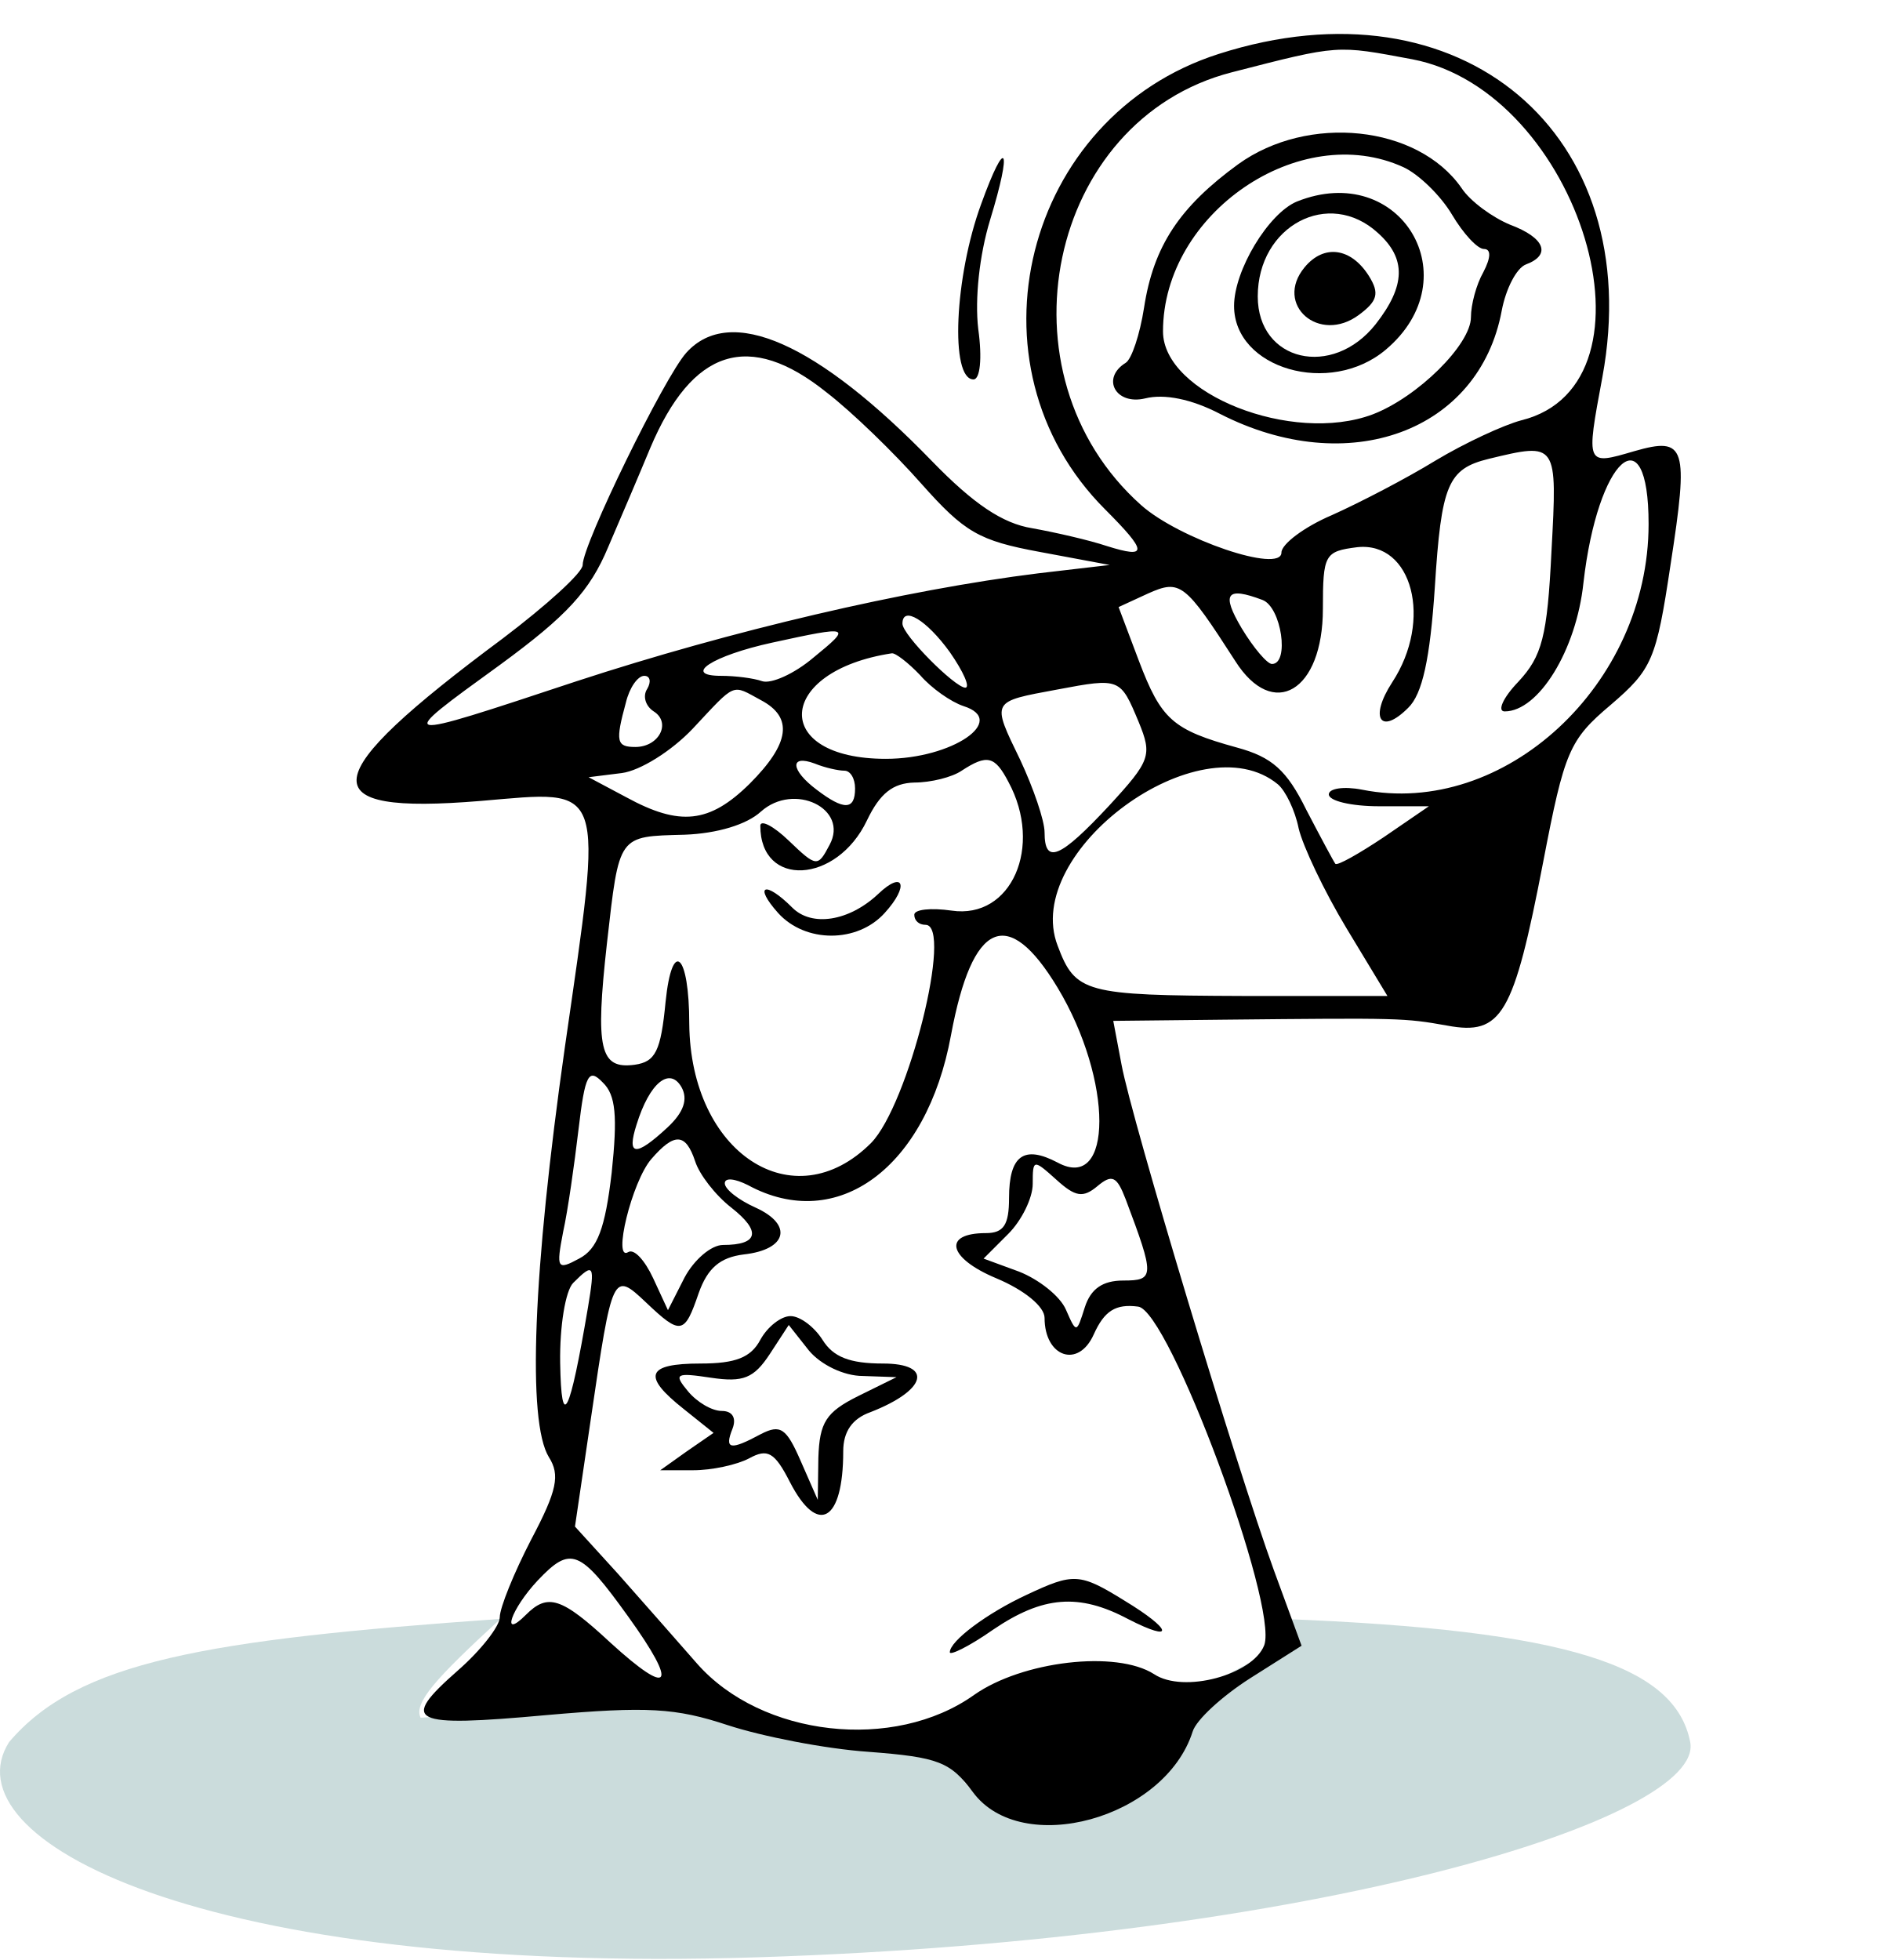
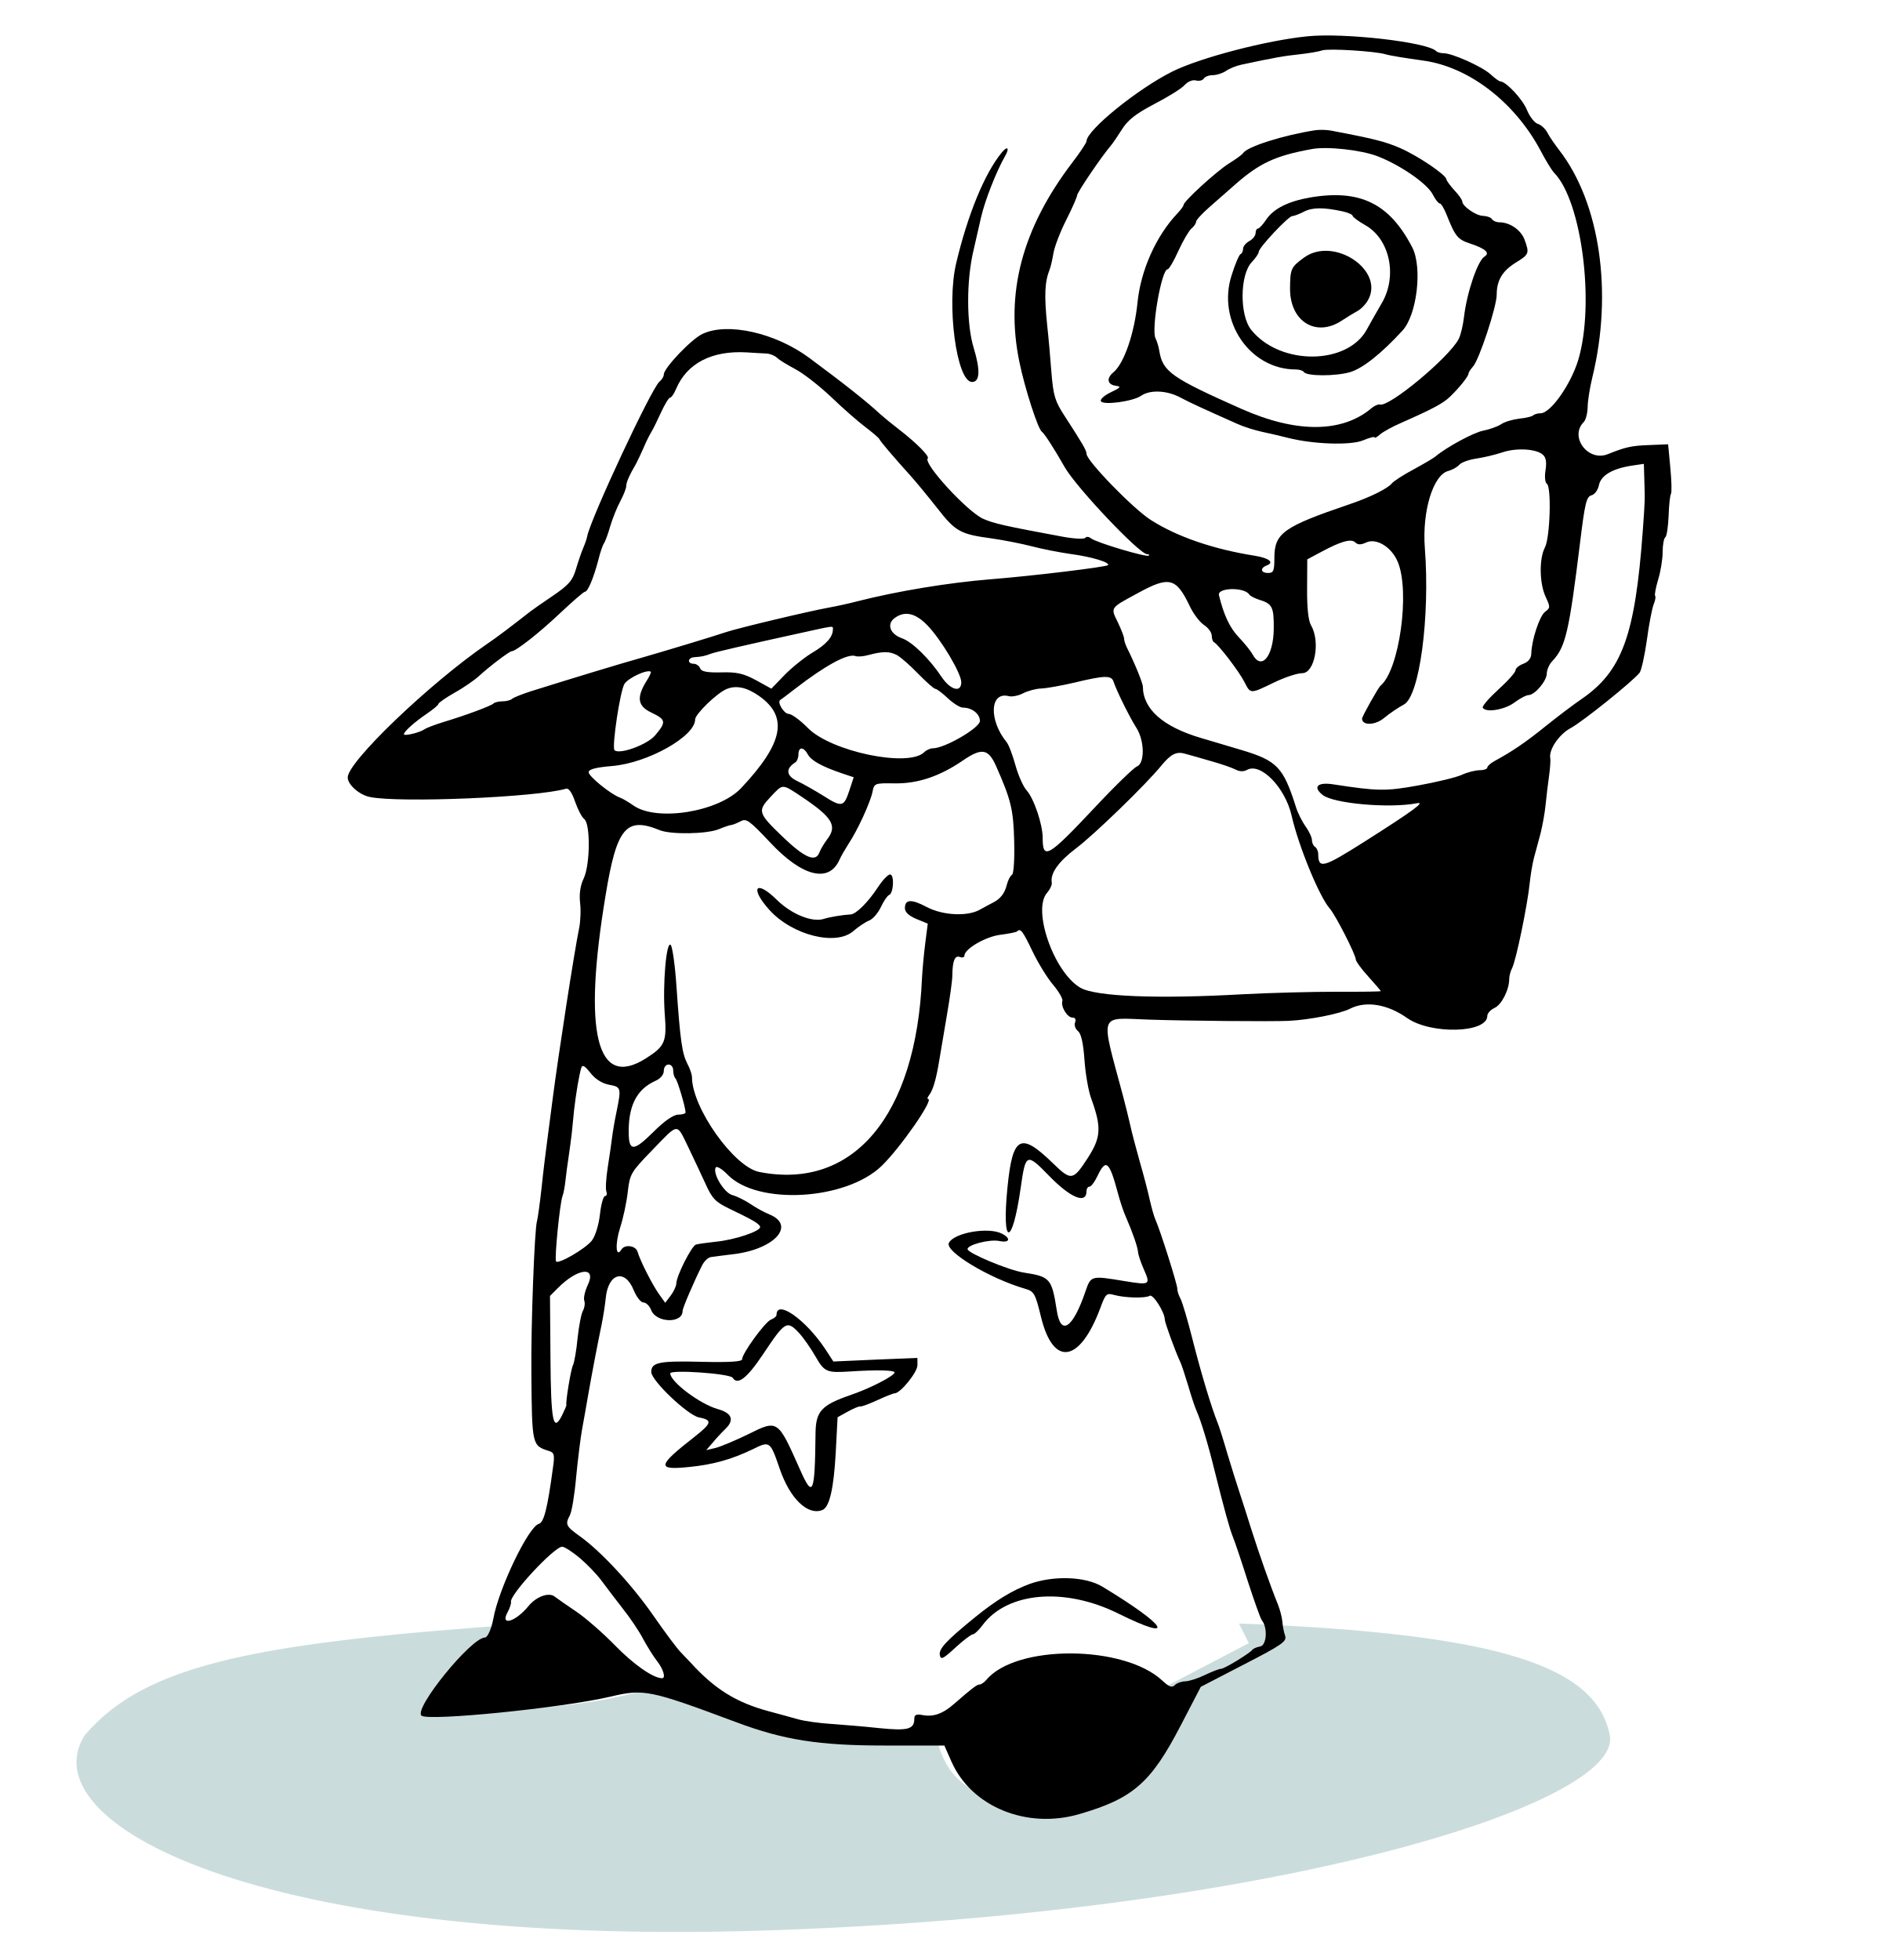
- <svg xmlns="http://www.w3.org/2000/svg" width="701" height="724" viewBox="0 0 701 724" fill="none">
-   <path d="M3.364 643.5C28.635 613.713 75.775 605.701 184.864 598C160.829 620.07 152.778 629.055 155.364 634.5C207.191 631.802 218.605 628.866 237.364 623.5L268.364 634.5C302.199 646.664 319.707 647.189 349.864 643.5C354.356 661.681 362.713 668.37 389.864 673C410.831 667.538 417.268 664.143 427.364 658L443.864 623.5L477.364 606L473.364 598C580.179 602.09 618.864 615.5 624.364 643.5C629.864 671.5 486.864 716.446 279.864 723C72.864 729.554 -19.337 679.127 3.364 643.5Z" fill="#CBDCDC" />
-   <path d="M450.176 19.928C378.208 42.922 355.02 134.896 408.176 188.11C423.926 203.877 424.145 206.505 408.833 201.687C402.27 199.497 389.801 196.651 381.27 195.118C370.333 193.366 359.614 186.139 344.301 170.372C301.864 126.575 269.708 112.341 253.52 130.297C245.426 139.276 215.239 201.03 215.239 208.695C215.239 211.542 201.895 223.586 185.708 235.849C116.145 287.53 114.176 301.108 177.614 295.852C224.208 291.91 222.895 287.968 208.676 386.732C196.864 469.728 194.676 525.132 202.77 538.271C206.926 544.841 205.833 550.534 196.208 568.71C189.864 580.973 184.614 593.894 184.614 597.397C184.614 600.682 177.614 609.661 169.083 617.106C147.426 636.158 151.364 638.129 201.895 633.53C239.301 630.246 249.583 630.903 268.833 637.253C281.52 641.414 304.926 646.013 320.895 647.108C346.708 649.079 351.083 650.83 359.395 661.999C377.333 686.306 430.27 671.853 440.551 639.662C441.864 635.282 451.489 626.523 461.77 619.953L480.801 607.909L470.52 579.879C456.739 541.994 418.02 413.448 414.301 393.301L411.239 377.096L452.145 376.658C517.333 376.001 518.645 376.001 534.614 378.848C554.739 382.571 559.114 375.125 570.051 318.408C577.926 277.457 579.676 273.296 594.989 260.376C610.301 247.237 611.833 243.733 617.083 208.695C623.864 164.897 622.77 161.175 603.739 166.649C585.801 171.905 585.801 172.124 591.926 139.276C608.551 49.272 539.645 -8.759 450.176 19.928ZM521.708 21.899C583.614 33.724 616.208 141.904 561.958 155.262C555.395 157.014 541.176 163.584 530.239 170.153C519.52 176.723 502.239 185.701 491.958 190.3C481.676 194.68 473.364 201.03 473.364 204.096C473.364 211.98 435.52 199.06 421.52 186.577C367.27 138.181 386.958 44.236 454.989 26.716C495.02 16.424 493.489 16.643 521.708 21.899ZM305.364 144.97C314.77 152.196 330.52 167.525 340.364 178.694C356.333 196.651 361.583 199.716 384.114 203.877L409.926 208.695L383.676 211.761C334.239 217.892 269.926 233.003 213.051 251.616C145.02 274.172 145.239 274.172 184.833 245.485C209.333 227.528 217.864 218.33 224.645 202.125C229.458 190.957 236.458 174.533 240.176 165.554C255.708 128.765 276.708 121.976 305.364 144.97ZM573.114 203.658C571.583 235.192 569.614 242.419 560.864 251.835C555.176 257.748 552.989 262.785 555.833 262.785C568.301 262.785 582.301 240.229 584.926 215.265C590.176 169.277 608.989 152.196 608.989 193.585C608.989 252.93 555.614 302.203 503.114 291.691C496.333 290.377 490.864 291.253 490.864 293.443C490.864 295.852 499.176 297.823 509.458 297.823H527.833L511.208 309.21C502.02 315.342 493.926 319.941 493.27 319.065C492.614 318.189 487.801 309.21 482.551 299.137C475.333 284.465 469.864 279.647 456.958 276.143C433.114 269.573 428.958 265.851 420.645 243.952L413.208 224.243L424.145 219.206C435.958 213.951 437.708 215.265 456.301 244.171C470.301 266.289 488.676 255.339 488.676 224.9C488.676 204.753 489.333 203.658 501.364 202.125C521.708 199.935 529.364 229.061 514.27 252.054C505.739 265.194 509.895 271.763 520.176 261.471C525.426 256.434 528.27 243.295 530.02 217.016C532.426 178.913 534.833 173.219 549.926 169.496C575.301 163.365 575.301 163.365 573.114 203.658ZM466.364 221.615C473.364 224.243 476.426 245.266 469.864 245.266C468.114 245.266 463.083 239.353 458.708 232.127C451.051 219.206 453.02 216.579 466.364 221.615ZM350.864 240.886C355.895 248.113 358.52 254.025 356.551 254.025C352.614 253.806 333.364 234.535 333.364 230.375C333.364 223.586 342.333 229.061 350.864 240.886ZM300.551 242.857C293.333 248.989 284.801 252.711 281.52 251.616C278.458 250.522 271.676 249.646 266.426 249.646C251.77 249.646 263.145 242.2 285.239 237.382C314.333 231.032 314.77 231.251 300.551 242.857ZM339.926 249.427C344.083 254.244 351.301 259.281 355.895 260.814C372.52 266.07 351.739 280.304 327.239 280.304C284.583 280.304 286.551 247.894 329.426 241.324C330.739 241.105 335.551 244.828 339.926 249.427ZM239.083 254.463C237.333 257.091 238.426 260.814 241.489 262.785C248.051 266.946 243.458 275.924 234.708 275.924C227.708 275.924 227.27 273.953 231.208 259.5C232.52 254.025 235.583 249.646 237.989 249.646C240.176 249.646 240.614 251.835 239.083 254.463ZM420.645 266.727C425.676 278.99 425.02 280.961 409.708 297.604C391.551 317.094 385.864 319.503 385.864 307.458C385.864 303.079 381.708 291.034 376.895 280.742C366.176 258.624 365.958 259.281 390.676 254.682C413.864 250.303 413.864 250.522 420.645 266.727ZM281.083 258.624C293.114 264.975 291.801 274.61 276.926 289.501C262.051 304.173 251.114 305.268 231.426 294.538L217.426 287.092L229.676 285.56C236.458 284.684 248.051 277.457 255.926 269.135C272.114 251.835 270.145 252.711 281.083 258.624ZM311.926 284.684C314.114 284.684 315.864 287.53 315.864 291.253C315.864 299.356 311.708 299.356 301.645 291.691C292.02 284.465 291.583 278.552 300.989 282.056C304.708 283.589 309.739 284.684 311.926 284.684ZM372.52 288.844C385.426 312.714 373.614 339.649 351.52 336.365C343.864 335.27 337.739 335.927 337.739 337.897C337.739 340.087 339.489 341.62 341.895 341.62C352.176 341.62 335.551 408.192 321.77 422.208C293.114 450.895 255.051 425.93 254.614 378.191C254.614 352.132 248.27 346.438 245.864 370.089C244.114 388.265 242.145 392.206 234.489 393.301C221.583 395.053 219.833 387.608 224.208 348.409C228.801 308.115 228.145 308.991 252.864 308.334C264.895 307.896 275.833 304.611 281.083 299.794C293.333 288.844 313.676 298.699 306.458 312.057C302.083 320.379 301.645 320.379 291.364 310.524C285.676 305.049 280.864 302.641 280.864 305.049C280.864 328.043 309.083 326.51 320.239 303.079C325.051 293.005 329.864 289.282 337.739 289.063C343.864 289.063 351.739 287.092 355.239 284.684C364.645 278.552 367.489 279.209 372.52 288.844ZM472.051 289.72C474.895 292.129 478.395 299.356 479.708 305.925C481.239 312.495 489.114 329.138 497.426 342.934L512.52 367.899H458.926C400.739 367.68 397.239 366.804 390.676 349.285C377.333 314.466 443.395 266.07 472.051 289.72ZM390.676 364.833C411.239 398.995 411.239 440.603 390.676 429.434C378.208 422.865 372.739 426.806 372.739 442.573C372.739 452.428 370.77 455.494 364.208 455.494C348.02 455.494 350.208 464.691 367.926 472.137C378.426 476.516 385.864 482.648 385.864 486.809C385.864 501.262 398.333 505.642 404.02 492.941C407.958 484.181 412.114 481.553 420.426 482.648C431.801 483.962 472.27 593.018 467.02 607.69C462.864 618.639 437.27 625.647 426.333 618.42C412.333 609.442 377.551 613.603 359.833 626.085C330.301 647.108 281.301 641.633 257.458 614.479C249.801 605.719 236.676 590.828 228.145 581.192L212.395 563.892L218.301 523.818C226.176 470.166 226.395 469.509 238.645 481.115C251.551 493.378 252.864 492.941 258.114 477.611C261.395 468.414 265.989 464.472 274.739 463.377C290.708 461.625 293.114 452.428 279.114 446.077C272.77 443.23 267.739 439.289 267.739 437.099C267.739 434.909 271.458 435.347 276.27 437.756C309.301 455.713 342.333 431.405 351.301 382.352C359.176 340.087 372.301 334.394 390.676 364.833ZM225.958 433.157C223.551 453.742 220.708 461.406 213.926 464.91C205.833 469.29 205.395 468.633 208.02 455.056C209.77 447.172 212.176 430.091 213.708 417.171C216.114 396.805 217.426 394.396 222.676 399.871C227.489 404.47 228.145 412.353 225.958 433.157ZM246.52 416.514C234.708 427.463 231.426 427.025 235.145 415.419C239.958 399.871 247.395 393.958 251.77 401.623C254.176 406.003 252.645 410.82 246.52 416.514ZM256.801 428.996C258.333 433.814 264.239 441.479 270.145 446.077C281.301 454.837 280.208 459.873 267.083 459.873C262.708 459.873 256.364 465.348 252.864 471.918L246.739 483.962L241.27 472.137C238.208 465.567 234.27 461.187 232.083 462.501C226.176 466.224 233.395 436.442 240.614 428.12C249.145 418.266 253.301 418.485 256.801 428.996ZM405.333 438.194C410.801 433.595 412.551 434.471 415.833 443.011C426.551 471.48 426.551 473.013 414.958 473.013C407.301 473.013 402.926 476.078 400.739 482.867C397.676 492.503 397.676 492.722 393.739 483.743C391.551 478.706 383.676 472.575 376.458 469.728L363.333 464.91L372.52 455.713C377.333 450.895 381.489 442.573 381.489 437.318C381.489 428.12 381.708 428.12 390.239 435.785C397.239 442.135 400.083 442.573 405.333 438.194ZM217.208 482.867C210.426 522.942 207.364 529.073 206.926 503.452C206.708 489.875 208.895 476.735 211.739 473.889C219.395 466.224 219.833 467.1 217.208 482.867ZM232.083 597.178C250.676 623.019 247.833 627.18 225.52 606.814C207.364 589.952 202.333 588.419 194.239 596.522C184.833 605.938 188.77 594.332 198.614 583.82C210.864 570.9 214.145 572.214 232.083 597.178Z" fill="black" />
-   <path d="M457.395 60.66C435.739 76.427 426.114 90.88 422.614 113.654C421.083 123.509 418.02 132.706 415.833 134.02C406.645 139.714 412.114 149.787 423.051 147.159C430.051 145.408 440.114 147.378 450.614 152.853C498.083 177.161 546.426 159.423 554.739 114.749C556.27 106.647 560.208 98.982 563.708 97.668C573.114 94.165 570.708 87.814 557.801 82.996C551.458 80.368 543.145 74.456 539.864 69.419C523.676 46.206 483.208 42.045 457.395 60.66ZM518.426 61.754C524.114 64.382 532.208 72.266 536.364 79.273C540.52 86.281 545.77 91.975 548.176 91.975C550.801 91.975 550.801 95.04 547.958 100.515C545.333 105.114 543.364 112.559 543.364 117.158C543.364 127.232 523.676 146.721 507.051 153.072C477.301 164.24 429.614 145.408 429.614 122.414C429.614 78.835 480.145 44.235 518.426 61.754Z" fill="black" />
-   <path d="M479.051 74.456C468.551 78.835 455.864 99.858 455.864 112.997C455.864 136.21 491.301 146.503 511.864 129.203C543.364 102.705 517.333 59.127 479.051 74.456ZM509.02 86.062C519.52 95.478 519.301 105.552 508.145 119.786C492.176 139.933 464.614 133.582 464.614 109.494C464.614 83.434 490.864 69.419 509.02 86.062Z" fill="black" />
-   <path d="M481.895 98.763C470.52 112.559 487.364 127.232 502.02 116.282C508.801 111.246 509.676 108.399 505.739 102.048C499.176 91.537 489.114 90.004 481.895 98.763Z" fill="black" />
-   <path d="M324.395 330.233C313.676 340.306 299.895 342.496 292.676 335.27C282.614 325.196 278.239 326.948 287.426 337.24C297.489 348.409 316.739 348.409 326.801 337.24C335.989 327.167 333.801 321.254 324.395 330.233Z" fill="black" />
-   <path d="M280.864 494.911C277.364 501.481 271.676 503.671 258.77 503.671C238.645 503.671 237.114 508.27 252.645 520.533L263.583 529.292L253.739 536.081L243.895 543.089H256.145C262.926 543.089 272.114 541.118 276.708 538.709C283.489 534.986 286.114 536.3 291.801 547.468C302.083 567.396 311.489 562.141 311.489 536.081C311.489 528.854 314.77 524.037 321.551 521.628C342.333 513.525 344.958 503.671 326.145 503.671C313.895 503.671 307.77 501.262 303.833 494.911C300.77 490.094 295.52 486.152 292.02 486.152C288.52 486.152 283.489 490.094 280.864 494.911ZM318.708 508.27L331.176 508.708L316.958 515.715C305.145 521.628 302.739 525.351 302.301 538.49L302.083 554.038L295.739 539.585C290.489 527.541 288.301 526.008 281.083 529.73C269.708 535.862 267.52 535.424 270.583 527.76C272.114 523.818 270.583 521.19 266.645 521.19C262.926 521.19 257.458 517.905 254.176 513.963C248.708 507.394 249.583 506.956 262.708 508.927C274.52 510.678 278.458 509.146 284.364 500.167L291.364 489.437L298.801 498.853C303.176 504.109 311.708 508.27 318.708 508.27Z" fill="black" />
-   <path d="M379.301 589.076C364.645 595.865 350.864 606.157 350.864 610.318C350.864 611.632 358.083 608.128 366.833 601.996C385.208 589.514 398.551 588.419 416.708 598.054C434.208 607.033 433.114 601.996 415.395 591.266C398.77 580.973 396.583 580.973 379.301 589.076Z" fill="black" />
-   <path d="M362.457 75.332C352.614 102.048 350.864 140.152 359.614 140.152C362.02 140.152 362.895 132.487 361.364 121.538C360.051 110.37 361.801 94.165 365.739 81.244C374.051 54.09 371.645 49.929 362.457 75.332Z" fill="black" />
+ <svg xmlns="http://www.w3.org/2000/svg" width="765" height="798" viewBox="0 0 765 798" fill="none">
+   <path d="M34.5 706.5C59.771 676.713 106.911 668.701 216 661C191.965 683.07 183.915 692.055 186.5 697.5C238.327 694.802 249.741 691.866 268.5 686.5L299.5 697.5C333.336 709.664 350.843 710.189 381 706.5C385.492 724.681 393.849 731.37 421 736C441.967 730.538 448.404 727.143 458.5 721L475 686.5L508.5 669L504.5 661C611.315 665.09 650 678.5 655.5 706.5C661 734.5 518 779.446 311 786C104 792.554 11.799 742.127 34.5 706.5Z" fill="#CBDCDC" />
+   <path d="M532.312 14.787C515.737 16.444 488.899 23.456 477.487 29.064C463.271 36.139 442.425 53.03 442.425 57.492C442.425 58.065 439.811 62.081 436.56 66.287C416.224 93.058 409.275 119.254 415.076 147.299C417.307 158.198 422.662 174.706 424.256 175.789C425.276 176.491 429.356 182.801 433.5 190.13C438.154 198.353 463.972 225.633 467.096 225.633C467.797 225.633 468.116 225.888 467.797 226.206C466.969 227.035 446.25 220.852 444.274 219.195C443.381 218.494 442.361 218.366 441.979 218.94C441.596 219.577 437.389 219.386 432.607 218.494C409.084 214.16 404.494 213.076 400.35 211.228C393.911 208.36 375.742 188.601 377.782 186.625C378.611 185.796 373.129 180.315 366.307 175.025C363.311 172.73 359.805 169.862 358.466 168.651C352.92 163.488 343.804 156.286 329.524 145.705C315.754 135.507 296.246 131.109 286.046 135.953C281.52 138.057 270.3 149.848 270.3 152.461C270.3 153.29 269.535 154.565 268.515 155.393C265.264 158.134 240.72 210.654 239.126 218.239C238.999 219.195 238.234 221.362 237.469 223.147C236.704 224.931 235.365 228.883 234.472 231.879C233.134 236.404 231.476 238.253 225.101 242.587C220.894 245.455 216.814 248.26 216.112 248.833C208.016 255.143 202.534 259.35 198.262 262.218C174.739 278.408 141.397 310.34 141.589 316.587C141.652 319.519 146.306 323.598 150.577 324.49C162.754 326.976 218.662 324.618 230.52 321.112C231.604 320.793 232.942 322.769 234.154 326.339C235.237 329.462 236.895 332.712 237.915 333.477C240.465 335.517 240.337 352.025 237.66 357.698C236.321 360.438 235.811 363.944 236.194 367.45C236.576 370.445 236.385 375.162 235.811 377.966C233.962 386.762 227.396 429.212 225.037 447.441C224.719 449.863 223.826 456.492 223.125 462.101C222.36 467.71 221.149 477.461 220.511 483.772C219.81 490.082 218.981 496.073 218.662 497.157C217.642 500.343 216.176 539.988 216.367 558.982C216.622 588.684 216.622 588.557 223.635 590.788C225.675 591.425 225.93 592.381 225.165 597.544C222.934 614.18 221.467 619.852 219.427 620.426C215.22 621.509 203.107 646.686 200.876 659.051C200.111 663.194 198.517 666.7 197.497 666.7C191.887 666.7 168.427 695.573 171.615 698.505C174.229 700.863 228.926 695.382 248.497 690.793C262.204 687.542 264.435 687.988 299.625 701.118C319.132 708.448 333.476 710.679 360.251 710.679H384.54L387.472 717.308C395.569 735.6 418.072 744.842 439.492 738.596C461.295 732.286 468.626 725.912 480.675 702.712L488.962 686.777L506.557 677.663C521.921 669.759 524.025 668.293 523.324 666.062C522.814 664.66 522.304 662.047 522.176 660.326C522.049 658.541 521.22 655.418 520.391 653.315C517.331 645.794 512.741 632.727 509.554 622.72C507.832 617.111 505.474 609.909 504.454 606.786C503.37 603.599 501.266 596.715 499.672 591.489C498.142 586.199 496.421 580.781 495.847 579.379C493.361 573.26 489.217 559.556 485.711 545.789C483.671 537.63 481.376 529.918 480.675 528.707C479.974 527.496 479.4 525.711 479.4 524.691C479.4 522.907 472.579 501.299 470.475 496.519C469.837 495.117 468.817 491.356 468.116 488.233C467.415 485.046 465.63 478.163 464.1 472.936C462.634 467.646 460.849 461.081 460.275 458.276C459.637 455.472 458.299 449.99 457.279 446.166C448.035 411.62 447.079 414.425 467.734 415.126C482.014 415.636 517.777 415.954 524.662 415.636C533.077 415.253 545.7 412.767 549.78 410.664C556.219 407.413 564.952 408.816 572.985 414.488C582.611 421.245 605.625 420.671 605.625 413.596C605.625 412.576 606.964 411.11 608.621 410.345C611.49 409.007 614.55 402.952 614.55 398.554C614.55 397.407 615.06 395.431 615.697 394.22C617.355 391.033 622.009 368.342 622.901 359.482C623.22 356.296 623.985 351.706 624.622 349.284C625.26 346.799 626.471 342.337 627.3 339.341C628.065 336.282 629.021 331.119 629.34 327.868C629.659 324.554 630.296 319.264 630.742 316.141C631.189 312.954 631.444 309.639 631.252 308.683C630.615 305.114 634.95 298.868 639.667 296.382C644.321 293.896 664.912 277.388 667.654 273.882C668.355 272.926 669.694 266.999 670.586 260.688C671.415 254.378 672.69 247.877 673.327 246.156C674.029 244.499 674.284 242.906 673.965 242.587C673.646 242.268 674.22 239.273 675.176 236.022C676.196 232.771 677.025 227.672 677.025 224.74C677.025 221.808 677.535 219.131 678.109 218.749C678.682 218.366 679.256 214.542 679.447 210.144C679.575 205.746 680.021 201.731 680.404 201.093C680.786 200.52 680.659 195.739 680.149 190.449L679.256 180.888L671.479 181.207C664.275 181.462 661.852 182.036 654.712 184.904C646.68 188.155 638.902 177.829 644.895 171.838C645.724 171.009 646.425 168.268 646.489 165.783C646.489 163.297 647.381 157.815 648.401 153.609C656.816 119.19 651.525 82.604 634.95 61.188C633.037 58.703 630.806 55.452 630.041 53.922C629.212 52.393 627.491 50.799 626.152 50.417C624.814 49.971 622.837 47.421 621.754 44.744C620.032 40.41 613.211 33.144 610.916 33.144C610.47 33.144 608.621 31.805 606.9 30.212C603.457 27.089 591.345 21.671 587.839 21.671C586.627 21.671 585.225 21.288 584.779 20.779C581.145 17.145 547.357 13.257 532.312 14.787ZM564.251 22.117C565.59 22.563 572.539 23.71 579.551 24.667C598.102 27.216 616.654 41.493 627.172 61.061C629.404 65.331 631.954 69.474 632.846 70.367C644.066 81.776 649.485 123.652 642.664 146.534C639.604 156.604 631.38 168.268 627.3 168.268C626.152 168.268 624.814 168.651 624.304 169.097C623.857 169.607 621.307 170.18 618.694 170.435C616.08 170.754 612.701 171.71 611.235 172.73C609.769 173.686 606.517 174.833 603.967 175.343C600.142 176.044 589.05 182.036 584.587 185.796C583.886 186.434 579.87 188.792 575.662 191.087C571.455 193.317 567.439 195.931 566.737 196.823C565.016 198.926 558.004 202.432 549.525 205.3C522.559 214.478 518.925 217.028 518.925 227.162C518.925 232.453 518.542 233.281 516.375 233.281C513.315 233.281 512.996 231.305 515.801 230.222C518.989 229.011 516.821 227.226 510.956 226.27C493.999 223.593 479.209 218.494 468.562 211.674C461.359 207.085 442.425 187.581 442.425 184.776C442.425 183.374 440.959 180.888 433.627 169.543C429.611 163.424 428.91 161.193 428.145 151.696C427.699 145.705 426.934 137.1 426.424 132.575C425.149 120.082 425.404 114.792 427.444 109.629C427.89 108.546 428.527 105.614 428.974 103.001C429.42 100.387 431.715 94.396 434.137 89.616C436.56 84.835 438.536 80.31 438.6 79.545C438.6 78.334 448.609 63.611 452.434 59.149C453.071 58.448 455.047 55.516 456.832 52.711C459.255 48.823 462.57 46.274 470.092 42.322C475.639 39.454 481.185 36.012 482.396 34.61C483.671 33.208 485.647 32.379 486.986 32.761C488.261 33.08 489.727 32.761 490.174 31.997C490.62 31.232 492.277 30.594 493.871 30.594C495.401 30.594 497.824 29.829 499.226 28.873C500.565 27.917 503.434 26.77 505.537 26.324C518.989 23.456 522.877 22.755 529.125 22.117C533.014 21.671 537.157 20.97 538.369 20.524C540.791 19.631 560.171 20.842 564.251 22.117ZM311.992 143.92C313.522 143.984 315.499 144.813 316.455 145.705C317.347 146.597 320.726 148.637 323.85 150.294C327.037 151.951 333.604 157.05 338.512 161.703C343.421 166.42 349.732 171.901 352.537 174.005C355.342 176.108 357.829 178.275 358.084 178.785C358.53 179.805 363.63 185.796 370.706 193.636C373.001 196.186 377.846 202.049 381.544 206.766C389.066 216.391 390.915 217.474 403.665 219.195C408.637 219.896 416.096 221.362 420.24 222.446C424.384 223.529 431.524 224.931 436.05 225.569C444.337 226.652 452.179 229.011 451.159 230.094C450.394 230.859 420.495 234.492 403.537 235.831C386.134 237.233 365.415 240.675 349.35 244.754C346.226 245.583 341.062 246.73 337.875 247.303C329.077 248.897 300.836 255.653 295.8 257.31C290.509 259.095 271.511 264.831 262.012 267.572C253.725 269.867 230.902 276.814 216.112 281.467C212.606 282.614 209.164 283.953 208.526 284.527C207.889 285.1 206.104 285.546 204.574 285.546C203.107 285.546 201.514 285.929 201.004 286.375C200.047 287.395 189.72 291.219 180.412 294.023C176.906 295.107 173.464 296.446 172.762 296.955C171.105 298.23 164.475 299.824 164.475 298.931C164.475 297.848 168.746 294.023 173.719 290.645C176.332 288.861 178.5 287.076 178.5 286.63C178.5 286.184 181.496 284.08 185.194 281.977C188.891 279.937 193.354 276.814 195.139 275.157C199.219 271.396 207.442 265.15 208.335 265.15C210.056 265.15 219.491 257.757 227.906 249.789C233.07 244.945 237.66 240.93 238.17 240.93C239.381 240.93 241.676 235.384 243.589 228.182C244.354 224.995 245.437 221.872 245.947 221.171C246.457 220.47 247.605 217.347 248.497 214.223C249.39 211.164 251.239 206.575 252.577 204.089C253.916 201.603 255 198.799 255 197.906C255 196.377 256.275 193.445 259.08 188.664C259.654 187.581 260.992 184.713 262.076 182.291C263.096 179.805 264.562 176.937 265.2 175.917C265.901 174.833 267.622 171.264 269.152 167.95C270.682 164.635 272.34 161.895 272.85 161.895C273.36 161.895 274.507 160.301 275.272 158.389C279.735 147.872 289.871 142.646 304.087 143.474C306.892 143.665 310.462 143.857 311.992 143.92ZM628.129 185.031C629.531 186.179 629.85 187.963 629.34 191.405C628.894 194.146 629.149 196.504 629.85 196.95C631.826 198.161 631.189 218.876 629.085 222.892C626.662 227.481 626.854 237.679 629.404 243.033C631.316 247.176 631.316 247.495 629.149 249.088C626.917 250.745 623.666 260.561 623.539 266.106C623.475 268.018 622.391 269.484 620.287 270.249C618.566 270.887 617.1 272.098 617.1 272.926C617.1 273.755 613.976 277.26 610.087 280.766C606.262 284.272 603.394 287.586 603.776 288.16C605.051 290.263 612.765 288.988 616.717 285.992C618.949 284.335 621.499 282.997 622.455 282.997C625.005 282.933 629.85 277.197 629.85 274.201C629.85 272.735 630.87 270.44 632.081 269.166C637.5 263.493 638.902 257.438 643.429 220.661C645.341 204.981 645.979 202.241 648.019 201.667C649.357 201.348 650.696 199.5 651.079 197.524C651.907 193.509 656.625 190.768 664.594 189.557L669.375 188.856L669.566 195.421C669.821 203.898 669.885 202.878 668.929 216.199C665.805 258.776 660.514 273.309 643.939 284.654C640.751 286.821 634.185 291.793 629.34 295.681C621.244 302.246 615.57 306.07 608.494 309.894C606.9 310.787 605.625 311.934 605.625 312.508C605.625 313.081 604.222 313.591 602.501 313.591C600.78 313.591 597.465 314.42 595.17 315.503C592.875 316.523 584.97 318.435 577.575 319.774C564.251 322.196 561 322.132 542.831 319.327C536.52 318.371 534.48 320.347 538.496 323.598C542.767 327.167 565.717 329.207 576.937 327.04C580.635 326.275 575.535 330.035 555.645 342.656C538.751 353.364 536.839 353.873 536.775 347.755C536.775 346.607 536.201 345.269 535.5 344.823C534.799 344.376 534.225 343.165 534.225 342.082C534.225 340.998 533.077 338.449 531.611 336.473C530.209 334.497 528.424 330.928 527.722 328.633C522.559 312.316 520.009 309.703 505.537 305.369C499.226 303.52 491.767 301.29 489.026 300.461C473.471 295.872 465.439 288.669 465.375 279.555C465.375 278.153 461.932 269.739 458.809 263.557C458.235 262.346 457.725 260.752 457.725 259.987C457.725 259.286 456.577 256.291 455.175 253.359C452.179 247.24 451.86 247.686 463.399 241.44C476.212 234.428 478.954 235.193 484.564 246.985C485.966 249.917 488.516 253.295 490.237 254.442C492.022 255.589 493.425 257.565 493.425 258.84C493.425 260.051 493.871 261.326 494.381 261.517C496.039 262.282 504.454 273.245 506.685 277.579C509.235 282.614 508.98 282.614 518.734 277.898C523.069 275.794 528.232 274.073 530.272 274.073C535.372 274.073 537.731 261.198 533.842 254.57C532.759 252.785 532.185 247.495 532.249 239.782L532.312 227.736L538.05 224.677C545.955 220.406 550.226 219.195 551.884 220.852C552.904 221.872 554.179 221.872 556.346 220.852C560.49 218.94 566.674 222.764 569.16 228.756C574.26 240.866 569.797 272.862 562.147 279.173C561.255 279.874 554.625 291.729 554.625 292.557C554.625 295.489 559.98 295.362 563.614 292.303C565.845 290.454 569.415 288.032 571.582 286.885C578.021 283.698 582.356 251.192 580.189 223.083C579.041 208.168 583.567 193.254 589.815 191.724C591.409 191.278 593.385 190.194 594.214 189.238C594.979 188.282 598.166 187.135 601.226 186.689C604.35 186.242 609.004 185.095 611.681 184.203C617.227 182.291 625.324 182.673 628.129 185.031ZM508.661 242.013C509.044 242.651 510.829 243.543 512.55 244.117C518.096 245.774 518.734 247.049 518.67 255.972C518.542 267.317 513.634 273.181 510 266.361C509.235 264.959 506.749 261.9 504.517 259.541C500.82 255.717 498.334 250.49 496.357 242.332C495.592 239.209 506.621 238.954 508.661 242.013ZM377.655 254.633C383.265 260.434 391.425 274.137 391.425 277.77C391.425 282.168 387.026 280.957 383.456 275.667C378.484 268.21 371.471 261.326 367.264 259.86C362.482 258.203 360.952 254.187 364.204 251.701C368.347 248.578 372.746 249.534 377.655 254.633ZM339.15 256.291C339.15 259.35 336.345 262.473 330.799 265.724C327.611 267.636 322.511 271.715 319.515 274.775L314.096 280.384L307.849 276.942C302.749 274.201 300.007 273.564 293.696 273.755C287.895 273.882 285.6 273.436 285.09 272.098C284.707 271.078 283.496 270.249 282.476 270.249C279.735 270.249 279.99 267.763 282.731 267.572C285.727 267.381 287.13 267.062 289.425 266.17C291.274 265.469 302.621 262.856 326.4 257.629C340.106 254.633 339.15 254.697 339.15 256.291ZM365.16 266.68C366.626 267.445 370.515 270.823 373.83 274.265C377.145 277.643 380.269 280.447 380.842 280.447C381.416 280.447 383.711 282.168 385.942 284.272C388.174 286.375 390.915 288.096 392.062 288.096C395.824 288.096 399.075 290.709 399.011 293.577C398.947 296.382 384.667 304.668 379.886 304.668C378.802 304.668 377.209 305.369 376.316 306.261C369.941 312.571 338.385 306.006 328.95 296.382C325.89 293.259 322.32 290.645 321.109 290.645C319.26 290.645 316.391 285.929 317.666 285.036C317.921 284.909 320.599 282.869 323.659 280.511C336.09 270.887 345.27 265.915 348.394 267.126C349.286 267.445 351.645 267.254 353.685 266.68C359.359 265.15 362.227 265.15 365.16 266.68ZM263.542 276.814C259.08 283.825 259.526 287.395 265.136 290.072C271.256 293.004 271.384 293.896 266.794 299.377C263.606 303.202 252.195 307.345 250.219 305.433C249.071 304.222 252.514 281.148 254.299 278.408C255.956 275.922 263.606 272.416 265.009 273.5C265.2 273.691 264.562 275.221 263.542 276.814ZM453.454 277.579C454.601 281.148 460.084 292.239 462.761 296.382C466.076 301.608 466.204 310.787 462.952 312.061C461.677 312.571 453.9 320.092 445.676 328.888C426.742 349.029 424.575 350.304 424.575 341.126C424.575 335.644 421.005 325.064 418.009 321.75C416.67 320.284 414.63 315.694 413.482 311.551C412.335 307.408 410.741 303.138 409.849 302.118C402.517 293.067 403.091 281.403 410.805 283.443C412.144 283.762 414.757 283.252 416.67 282.232C418.582 281.276 421.834 280.384 423.937 280.32C426.041 280.256 432.097 279.173 437.325 277.961C450.011 274.902 452.561 274.902 453.454 277.579ZM309.124 283.379C321.109 291.856 319.005 302.564 301.792 320.857C292.676 330.545 267.559 334.625 257.996 327.996C256.02 326.594 253.534 325.128 252.45 324.745C248.625 323.343 239.7 316.077 239.7 314.42C239.7 313.209 242.505 312.444 249.326 311.87C263.734 310.659 283.05 299.824 283.05 292.94C283.05 290.773 291.975 282.104 295.927 280.511C299.816 278.918 304.151 279.874 309.124 283.379ZM328.95 307.154C330.289 309.639 334.56 312.061 343.039 314.93L347.629 316.459L345.78 322.068C343.612 328.633 342.72 328.761 335.134 323.917C331.946 321.941 327.292 319.264 324.742 318.053C320.089 315.886 319.77 312.954 323.85 310.404C324.551 309.958 325.125 308.492 325.125 307.154C325.125 303.967 327.229 303.967 328.95 307.154ZM405.641 311.998C411.697 325.701 412.654 329.589 412.972 342.464C413.164 349.794 412.781 355.722 412.08 356.168C411.379 356.55 410.422 358.399 409.976 360.247C409.084 363.817 407.299 366.047 404.175 367.577C403.155 368.087 400.86 369.362 399.075 370.318C394.102 373.25 383.775 372.74 377.272 369.234C371.089 365.984 368.475 366.111 368.475 369.744C368.475 371.338 370.069 372.867 373.129 374.142L377.782 376.054L376.762 384.022C376.189 388.419 375.615 394.857 375.424 398.363C373.001 454.261 347.374 484.728 309.124 477.143C298.86 475.103 281.839 451.074 281.775 438.645C281.775 437.498 280.946 435.012 279.862 433.036C277.759 428.893 276.994 423.794 275.464 401.741C274.89 393.072 273.806 385.424 273.105 384.723C271.32 382.938 269.79 400.721 270.682 412.831C271.575 424.177 270.81 425.961 262.969 430.933C242.951 443.617 237.277 420.607 246.585 364.581C251.111 336.919 254.936 332.394 268.642 338.003C273.169 339.851 288.022 339.596 292.804 337.557C294.78 336.728 297.011 335.963 297.712 335.899C298.414 335.836 300.135 335.134 301.601 334.37C303.896 333.095 305.171 334.051 313.522 342.911C326.591 356.933 337.556 359.674 341.827 350.049C342.465 348.583 344.186 345.651 345.525 343.548C349.159 338.13 354.45 326.594 355.279 322.387C355.98 318.881 356.171 318.818 364.459 318.945C373.702 319.073 382.691 316.077 392.062 309.639C399.84 304.349 402.454 304.795 405.641 311.998ZM492.724 309.767C497.122 310.978 501.84 312.635 503.179 313.336C504.709 314.165 506.366 314.228 507.769 313.464C513.315 310.34 523.324 320.602 525.937 332.075C528.742 344.44 537.221 365.091 541.492 369.935C543.787 372.485 552.075 388.738 552.075 390.65C552.075 391.351 554.37 394.538 557.175 397.598C559.98 400.721 562.275 403.398 562.275 403.525C562.275 403.717 554.115 403.844 544.106 403.78C534.097 403.78 517.076 404.227 506.175 404.8C471.176 406.776 446.059 405.756 439.875 402.123C429.101 395.813 420.176 370.254 426.424 363.434C427.571 362.096 428.464 360.247 428.272 359.291C427.635 355.531 431.014 350.814 438.154 345.396C445.549 339.851 466.905 319.136 473.025 311.551C476.722 307.09 479.017 305.879 482.396 306.835C483.671 307.154 488.325 308.492 492.724 309.767ZM326.591 324.49C339.022 332.84 341.062 336.282 336.791 341.763C335.516 343.484 334.114 345.842 333.667 347.053C332.137 351.196 327.739 349.348 318.75 340.743C308.55 330.928 308.359 330.227 313.905 324.299C318.941 319.009 318.304 319.009 326.591 324.49ZM420.431 387.336C422.726 392.116 426.487 398.235 428.846 400.976C431.205 403.78 432.862 406.712 432.607 407.541C431.842 409.772 434.584 414.297 436.687 414.297C437.835 414.297 438.217 415.062 437.771 416.273C437.325 417.357 437.899 418.95 438.919 419.779C440.257 420.798 441.086 424.623 441.596 431.506C441.979 437.115 443.19 444.19 444.337 447.25C448.609 459.041 448.354 463.057 442.935 471.47C436.942 480.712 436.177 480.84 428.782 473.637C415.522 460.762 412.335 462.419 410.231 483.517C407.809 507.865 412.207 507.801 415.65 483.453C417.626 469.494 418.009 469.303 427.189 478.736C435.986 487.787 442.425 490.4 442.425 484.919C442.425 483.963 442.999 483.134 443.636 483.134C444.337 483.134 445.804 481.095 446.951 478.673C450.33 471.598 451.732 472.809 455.175 485.684C456.004 488.807 457.406 493.141 458.362 495.244C461.295 502.001 463.144 507.418 463.399 509.649C463.462 510.86 464.546 514.047 465.757 516.788C468.562 523.162 468.371 523.289 457.789 521.568C444.337 519.337 444.21 519.337 442.042 525.647C436.879 540.881 431.906 544.195 430.312 533.487C428.272 520.548 427.635 519.784 416.925 518.126C410.677 517.17 393.975 510.159 393.975 508.566C393.975 506.781 402.964 504.486 406.852 505.251C411.06 506.144 411.825 504.295 408.064 502.319C402.709 499.451 388.62 501.809 386.389 506.016C384.54 509.458 402.964 520.548 417.562 524.755C421.069 525.775 421.579 526.667 423.937 536.355C428.91 556.624 439.747 554.903 448.099 532.404C450.202 526.731 450.585 526.349 453.709 527.241C458.171 528.452 466.459 528.643 468.18 527.56C469.519 526.795 474.3 534.316 474.3 537.248C474.3 538.459 478.699 550.569 480.611 554.521C481.121 555.541 482.524 559.875 483.799 564.081C485.01 568.288 486.54 572.877 487.177 574.28C489.09 578.614 491.895 587.856 494.509 598.5C498.589 614.817 500.692 622.465 502.095 625.907C502.796 627.628 505.537 635.659 508.087 643.754C510.701 651.785 513.251 658.987 513.825 659.688C516.247 662.684 515.801 669.823 513.187 670.333C511.785 670.588 510.382 671.161 510 671.671C508.789 673.201 498.589 679.447 497.186 679.447C496.485 679.447 493.489 680.595 490.556 681.997C487.687 683.399 484.054 684.546 482.587 684.546C481.121 684.546 479.209 685.247 478.38 686.076C477.232 687.223 476.085 686.841 473.344 684.291C457.725 669.632 413.674 669.44 401.625 683.973C400.732 684.992 399.521 685.821 398.947 685.821C397.8 685.821 395.887 687.287 388.429 693.788C383.839 697.804 380.014 699.142 375.487 698.25C373.065 697.804 372.3 698.186 372.3 699.843C372.3 704.05 369.622 704.751 358.147 703.604C352.155 702.967 343.23 702.202 338.385 701.883C333.54 701.564 327.611 700.736 325.125 700.035C322.702 699.334 317.22 697.868 313.012 696.72C299.752 693.151 290.955 687.669 281.137 676.834C280.436 676.069 278.651 674.221 277.185 672.691C275.655 671.161 270.746 664.533 266.22 658.031C257.295 645.156 244.864 631.771 236.194 625.525C230.392 621.382 230.074 620.681 232.05 616.92C232.815 615.582 233.962 608.634 234.6 601.432C235.301 594.166 236.385 585.434 237.022 581.928C237.66 578.423 238.807 572.112 239.509 567.906C241.166 558.472 243.397 546.808 244.991 539.224C245.629 536.037 246.394 531.256 246.649 528.579C247.605 518.318 254.49 516.405 258.06 525.329C259.207 528.069 260.929 530.3 262.012 530.3C263.096 530.3 264.499 531.703 265.136 533.36C267.176 538.65 277.95 538.969 277.95 533.742C277.95 532.531 282.604 521.696 285.919 515.131C286.811 513.41 288.405 511.944 289.425 511.816C290.509 511.625 294.716 511.115 298.86 510.605C315.371 508.566 324.105 498.941 313.395 494.48C311.291 493.651 307.721 491.675 305.49 490.145C303.195 488.616 299.944 487.022 298.222 486.576C294.907 485.747 289.999 477.653 291.465 475.294C291.847 474.657 294.079 475.932 296.31 478.29C308.486 490.783 344.377 488.743 358.976 474.721C366.562 467.391 380.46 447.441 377.91 447.441C377.464 447.441 377.655 446.74 378.356 445.847C379.95 443.744 381.225 439.346 382.5 431.506C383.074 428.001 384.476 419.651 385.624 413.022C386.771 406.33 387.791 399.191 387.791 397.088C387.855 391.16 388.811 388.866 390.851 389.63C391.871 390.013 392.7 389.758 392.7 389.121C392.7 386.316 401.434 381.281 407.426 380.58C410.805 380.134 413.865 379.56 414.184 379.177C415.522 377.839 416.479 379.05 420.431 387.336ZM247.987 441.641C252.96 442.533 253.024 442.915 251.047 452.667C250.219 456.492 249.454 461.272 249.199 463.375C248.944 465.479 248.179 470.833 247.477 475.231C246.776 479.629 246.521 484.09 246.904 485.11C247.286 486.13 247.031 486.958 246.394 486.958C245.692 486.958 244.736 490.337 244.29 494.48C243.78 498.877 242.377 503.339 240.975 505.124C238.425 508.374 227.524 514.748 226.44 513.601C225.675 512.836 227.97 489.827 229.054 486.958C229.5 485.875 230.01 483.007 230.265 480.585C230.52 478.099 231.094 473.828 231.54 471.024C231.986 468.219 232.496 463.885 232.815 461.463C233.07 458.977 233.516 454.707 233.771 451.903C234.472 445.656 235.875 437.243 236.704 434.757C237.15 433.355 238.106 433.928 240.401 436.797C242.377 439.346 245.119 441.067 247.987 441.641ZM274.125 435.777C274.125 437.052 274.507 438.518 275.017 439.027C275.846 439.792 279.034 450.437 279.161 452.859C279.225 453.369 277.886 453.815 276.229 453.815C274.252 453.815 270.619 456.3 265.901 461.017C258.251 468.602 256.211 468.793 256.02 461.973C255.701 450.437 259.144 443.553 266.794 440.111C268.961 439.155 270.3 437.561 270.3 435.968C270.3 434.566 271.129 433.419 272.212 433.419C273.296 433.419 274.125 434.438 274.125 435.777ZM280.181 466.881C282.285 471.279 285.472 478.035 287.257 481.923C289.935 487.915 291.337 489.38 296.629 491.93C306.574 496.71 309.124 498.176 309.506 499.451C310.08 501.172 299.115 504.869 291.337 505.57C287.831 505.952 284.261 506.462 283.369 506.717C281.584 507.355 275.4 519.529 275.4 522.588C275.336 523.672 274.316 525.902 273.105 527.496L270.874 530.428L268.324 526.858C265.646 523.098 260.674 513.346 259.59 509.585C258.825 507.1 254.362 506.526 253.024 508.757C250.729 512.454 250.41 506.399 252.514 499.834C253.789 495.945 255.191 489.317 255.637 485.174C256.466 477.971 256.912 477.207 265.582 468.283C276.484 457.002 275.4 457.129 280.181 466.881ZM239.317 523.225C238.17 525.711 237.532 528.516 237.915 529.535C238.297 530.555 238.042 532.467 237.341 533.742C236.64 535.017 235.684 540.116 235.174 544.96C234.727 549.868 233.835 554.712 233.325 555.796C232.432 557.516 230.201 571.22 230.647 572.049C230.711 572.24 229.882 574.152 228.799 576.383C225.229 583.267 224.336 578.805 224.145 552.736L223.954 527.623L227.141 524.436C235.365 516.15 243.079 515.449 239.317 523.225ZM236.002 634.257C238.999 636.807 242.887 640.822 244.736 643.308C246.521 645.73 250.474 650.893 253.47 654.781C256.53 658.605 260.355 664.278 261.949 667.401C263.606 670.46 266.156 674.539 267.622 676.388C270.109 679.575 271.192 683.272 269.599 683.272C266.029 683.272 258.06 677.726 250.601 670.078C245.629 664.979 238.425 658.669 234.6 656.119C230.711 653.506 226.886 650.829 225.994 650.128C223.635 648.088 218.344 650 215.156 653.952C209.865 660.39 203.426 662.238 206.741 656.31C207.634 654.653 208.207 652.805 208.08 652.231C207.251 649.554 225.675 629.732 228.926 629.732C229.819 629.732 233.006 631.771 236.002 634.257Z" fill="black" />
+   <path d="M535.5 53.03C522.495 55.07 507.96 59.659 506.175 62.336C505.856 62.909 503.243 64.822 500.438 66.543C495.274 69.793 481.95 81.967 481.95 83.433C481.95 83.879 480.739 85.536 479.273 87.066C470.794 96.053 464.546 109.948 463.208 123.014C461.933 135.762 457.725 148 453.326 151.633C450.458 153.991 450.904 156.541 454.219 157.05C456.705 157.369 456.45 157.752 452.306 159.727C449.629 161.002 447.844 162.659 448.29 163.361C449.31 165.081 461.359 163.424 464.674 161.13C468.244 158.644 475.065 158.899 480.484 161.767C484.691 163.998 489.281 166.101 503.88 172.603C506.43 173.75 511.02 175.216 514.08 175.853C517.076 176.491 521.794 177.574 524.471 178.275C534.735 180.888 549.971 181.398 555.008 179.295C557.621 178.211 559.725 177.638 559.725 178.084C559.725 178.53 560.745 177.957 561.956 176.873C563.168 175.789 567.056 173.686 570.563 172.156C583.695 166.356 587.584 164.253 590.516 161.448C594.405 157.688 597.975 153.162 597.975 152.079C597.975 151.633 598.804 150.358 599.824 149.211C602.31 146.47 609.45 124.863 609.45 120.019C609.45 114.155 611.745 110.33 617.164 106.952C622.646 103.574 622.838 103.192 620.798 97.583C619.331 93.631 614.805 90.508 610.534 90.508C609.323 90.508 607.984 89.934 607.538 89.233C607.091 88.532 605.498 87.959 603.968 87.895C601.099 87.895 595.425 83.943 595.425 82.031C595.425 81.393 594.023 79.354 592.238 77.505C590.516 75.593 589.05 73.617 588.986 73.044C588.923 71.259 577.639 63.611 570.308 60.36C564.188 57.683 559.406 56.472 541.875 53.157C540.154 52.839 537.285 52.775 535.5 53.03ZM560.745 63.547C569.989 67.052 581.018 74.637 583.376 79.099C584.396 81.138 585.735 82.859 586.309 82.859C586.819 82.859 588.094 84.963 589.114 87.576C592.556 96.244 593.576 97.519 598.676 99.176C604.988 101.28 606.836 103.001 604.478 104.467C601.673 106.188 597.274 119.19 596.126 129.133C595.744 132.448 594.788 136.463 593.959 138.057C589.943 145.641 565.654 165.846 561.893 164.699C561.255 164.508 559.725 165.145 558.578 166.101C546.593 176.299 527.978 176.427 505.538 166.484C476.978 153.8 473.471 151.314 472.069 142.901C471.814 141.18 471.113 138.885 470.539 137.802C468.69 134.169 472.961 109.629 475.448 109.629C476.021 109.629 477.998 106.251 479.846 102.108C481.695 98.029 484.118 93.95 485.138 93.058C486.221 92.165 487.05 90.954 487.05 90.253C487.05 89.616 489.473 86.939 492.405 84.389C495.338 81.776 500.055 77.633 502.924 75.147C512.933 66.351 519.435 63.356 534.225 60.679C540.473 59.531 554.179 61.061 560.745 63.547Z" fill="black" />
+   <path d="M533.651 80.374C524.726 81.903 518.67 84.899 515.674 89.297C514.335 91.337 512.741 93.058 512.231 93.058C511.721 93.058 511.275 93.886 511.275 94.906C511.275 95.926 510.128 97.392 508.725 98.157C507.323 98.921 506.175 100.324 506.175 101.28C506.175 102.236 505.729 103.256 505.155 103.447C504.581 103.702 502.924 107.526 501.521 112.051C495.465 130.663 508.916 150.422 527.595 150.422C529.061 150.422 530.528 150.868 530.91 151.442C531.994 153.226 543.979 153.226 549.78 151.505C554.88 149.976 562.403 144.048 571.009 134.678C577.001 128.305 579.296 108.801 575.025 100.642C565.781 82.859 553.86 76.996 533.651 80.374ZM546.656 86.046C548.951 86.556 550.8 87.385 550.8 87.895C550.8 88.341 553.095 90.062 555.9 91.655C565.973 97.328 569.16 112.434 562.594 123.524C560.681 126.775 558.068 131.428 556.729 133.85C548.951 148.765 521.22 148.956 509.49 134.296C504.709 128.368 504.836 111.924 509.681 106.761C511.275 105.104 512.55 103.192 512.55 102.555C512.55 100.834 524.663 87.959 526.256 87.959C526.958 87.959 529.125 87.13 530.974 86.174C534.416 84.389 539.006 84.389 546.656 86.046Z" fill="black" />
+   <path d="M531.037 104.849C525.619 108.801 525.364 109.438 525.3 117.597C525.3 130.982 535.946 137.483 546.465 130.472C548.505 129.133 551.31 127.412 552.712 126.647C554.115 125.946 556.091 123.907 557.047 122.186C563.932 110.012 543.086 96.117 531.037 104.849Z" fill="black" />
+   <path d="M357.638 361.012C353.558 367.258 348.649 372.166 346.418 372.294C343.039 372.485 337.748 373.377 335.389 374.142C330.671 375.608 322.32 372.23 316.391 366.43C307.785 357.889 305.108 361.395 313.331 370.509C322.639 380.771 340.361 385.233 347.438 379.114C349.541 377.265 352.474 375.353 353.94 374.78C355.406 374.206 357.574 371.72 358.721 369.234C359.869 366.812 361.399 364.581 362.036 364.39C363.758 363.753 364.268 356.678 362.61 356.041C361.845 355.786 359.614 358.016 357.638 361.012Z" fill="black" />
+   <path d="M316.2 535.336C316.2 535.973 315.18 536.802 313.969 537.248C311.674 538.013 302.175 551.015 302.175 553.437C302.175 554.393 296.884 554.712 285.919 554.457C268.388 554.011 265.2 554.648 265.2 558.6C265.2 562.106 279.99 576.128 284.58 577.084C290.19 578.168 289.935 579.379 282.731 585.051C267.623 596.843 267.304 598.627 280.436 597.289C290.318 596.333 297.776 594.23 306.446 590.087C313.523 586.581 313.586 586.645 317.539 598.118C321.683 610.164 328.886 617.111 334.815 614.817C337.748 613.733 339.469 606.276 340.298 591.616L341.063 577.02L345.206 574.726C347.501 573.451 349.796 572.495 350.306 572.622C350.816 572.75 353.94 571.603 357.255 570.073C360.57 568.543 363.758 567.268 364.331 567.268C366.626 567.268 373.575 558.727 373.575 555.859V552.864L356.49 553.565L339.341 554.33L336.026 549.23C328.058 537.248 316.2 528.898 316.2 535.336ZM325.38 542.729C327.165 544.641 330.161 548.976 332.074 552.29C335.644 558.536 336.664 558.982 345.653 558.409C357.319 557.644 364.586 557.835 364.268 558.855C363.758 560.385 354.195 565.292 346.545 567.906C334.369 572.112 332.138 574.534 332.074 583.904C331.819 608.379 330.99 610.228 325.699 598.181C316.646 577.849 316.774 577.913 304.47 584.031C299.37 586.517 293.441 589.003 291.401 589.513L287.576 590.405L290.126 587.473C291.465 585.816 293.888 583.203 295.481 581.673C299.115 578.104 298.031 575.299 292.294 573.706C285.154 571.73 273.041 562.679 272.914 559.174C272.85 557.516 297.33 559.237 298.35 560.958C300.326 564.145 304.215 561.086 310.654 551.461C319.706 537.885 320.408 537.439 325.38 542.729Z" fill="black" />
+   <path d="M419.411 644.837C412.399 647.387 405.641 651.466 397.163 658.35C385.241 668.038 382.245 671.289 382.691 673.838C383.074 675.878 383.966 675.495 389.003 670.843C392.254 667.847 395.441 665.425 396.079 665.425C396.78 665.425 398.565 663.704 400.095 661.664C410.104 648.152 433.436 646.112 455.239 656.884C479.464 668.867 475.448 662.047 448.864 645.985C441.979 641.842 429.229 641.396 419.411 644.837Z" fill="black" />
+   <path d="M407.872 62.145C400.924 70.622 394.102 87.257 389.385 107.016C385.305 123.97 389.512 155.521 395.824 155.521C399.011 155.521 399.266 150.74 396.461 141.562C393.529 131.938 393.465 114.346 396.397 101.981C397.099 98.794 398.501 92.802 399.457 88.596C400.987 81.776 405.705 69.729 409.402 63.292C411.187 60.105 410.167 59.34 407.872 62.145Z" fill="black" />
</svg>
